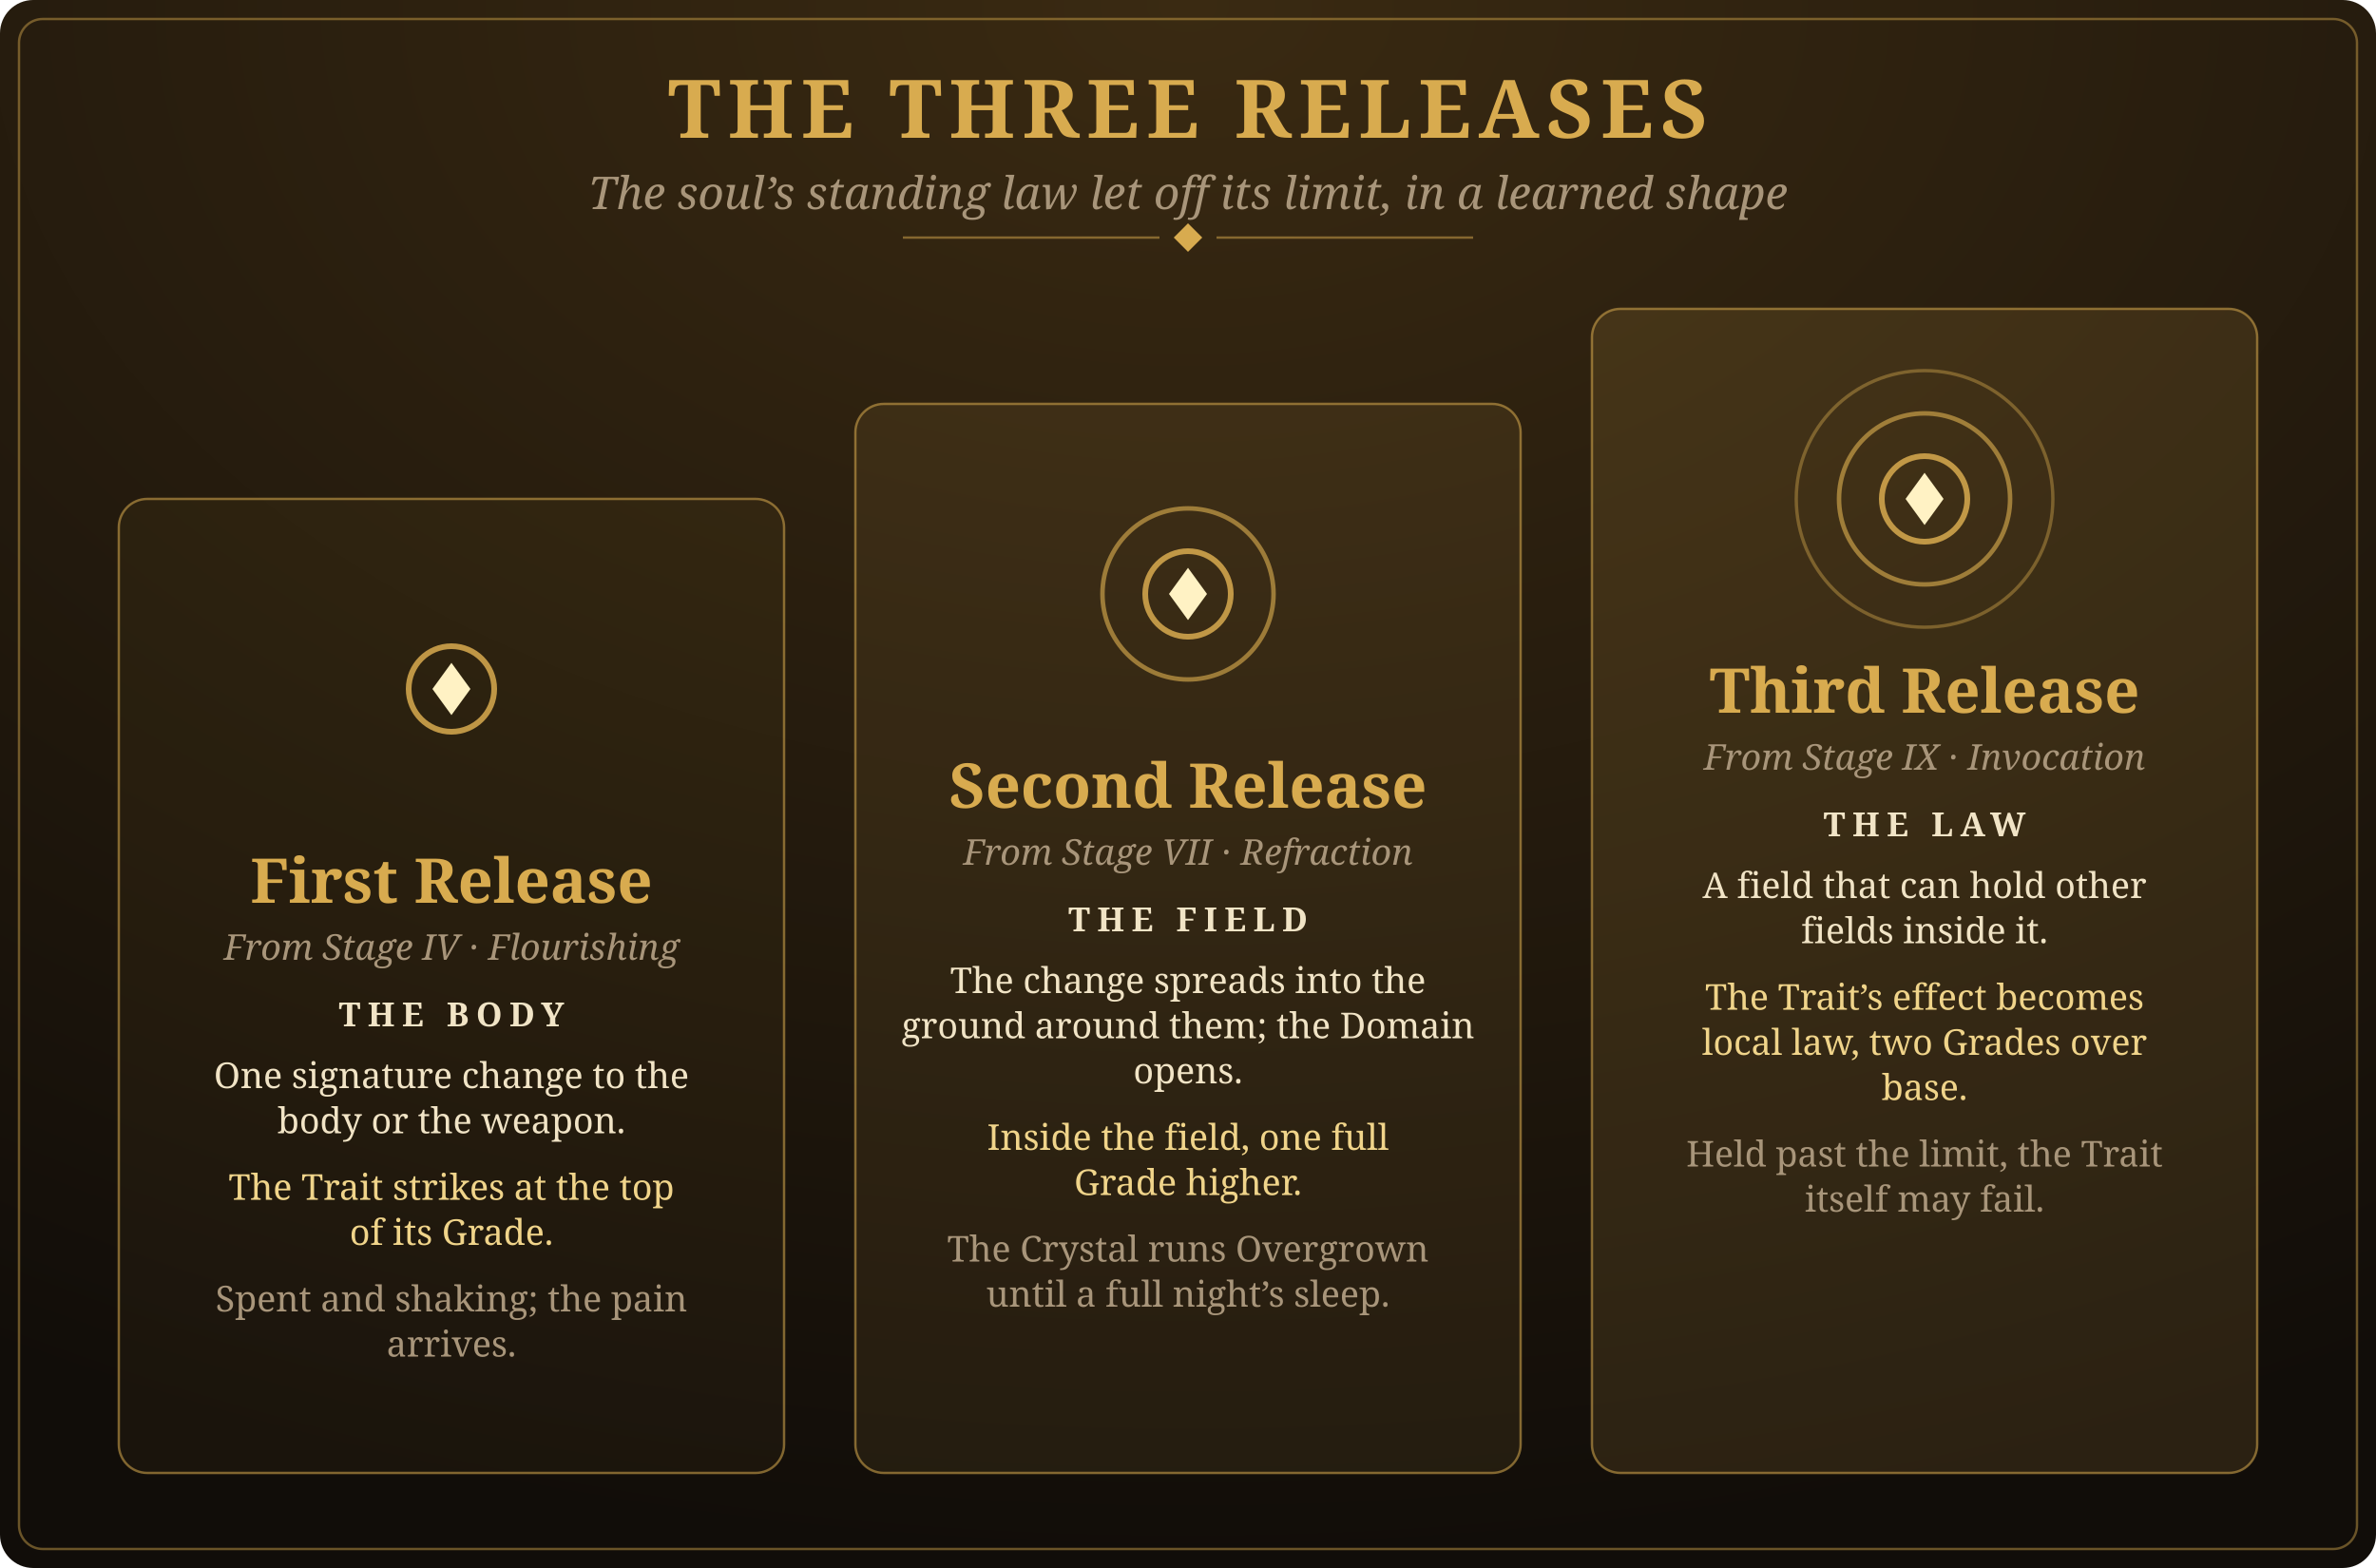
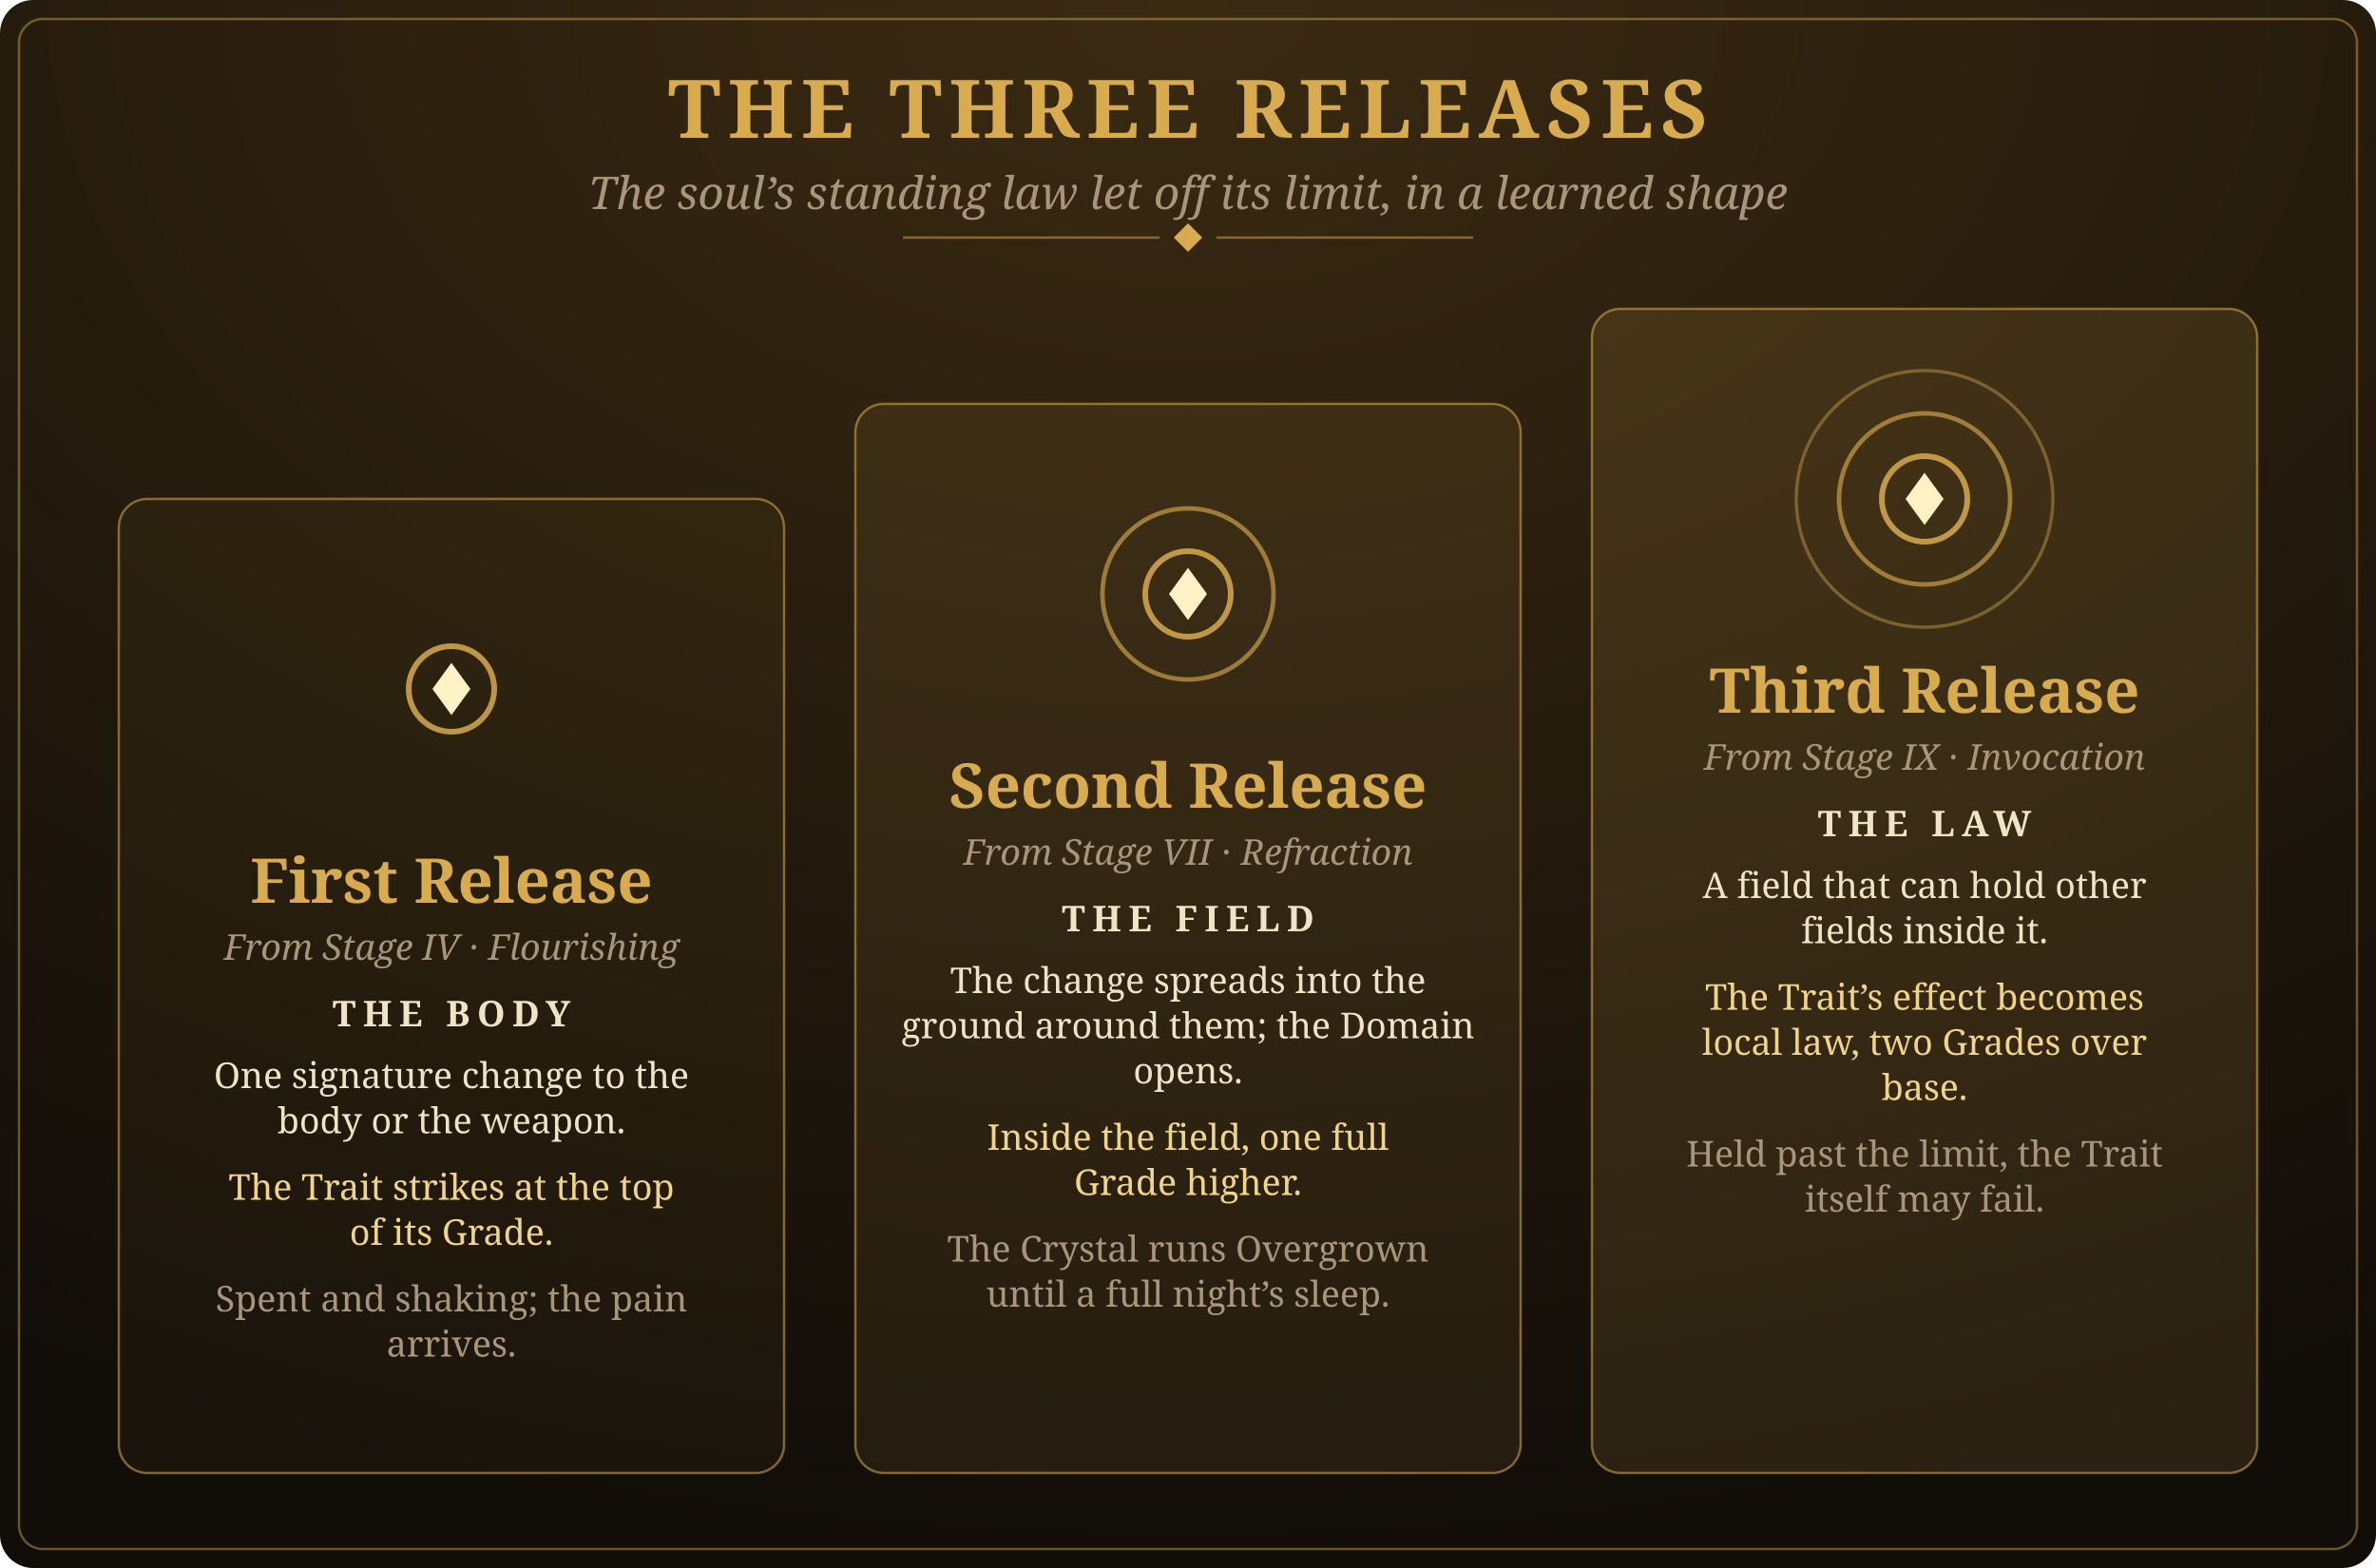
<svg xmlns="http://www.w3.org/2000/svg" viewBox="0 0 1000 660" font-family="'Cormorant Garamond', 'EB Garamond', Garamond, Georgia, serif">
  <defs>
    <radialGradient id="glow" cx=".5" cy="0" r="1">
      <stop offset="0" stop-color="#3a2a12" />
      <stop offset="1" stop-color="#110d09" />
    </radialGradient>
  </defs>
  <rect width="1000" height="660" rx="14" fill="url(#glow)" />
  <rect x="8" y="8" width="984" height="644" rx="10" fill="none" stroke="#d8ab4f" stroke-opacity=".45" />
  <text x="500.0" y="58" text-anchor="middle" fill="#d8ab4f" font-size="34" font-weight="600" letter-spacing="3">THE THREE RELEASES</text>
  <text x="500.0" y="88" text-anchor="middle" fill="#a8957a" font-size="19" font-style="italic" font-family="'Crimson Pro', Georgia, serif">The soul’s standing law let off its limit, in a learned shape</text>
  <path d="M380.0 100 L488.0 100 M512.0 100 L620.0 100" stroke="#d8ab4f" stroke-opacity=".5" />
  <polygon points="500.0,94 506.0,100 500.0,106 494.0,100" fill="#d8ab4f" />
  <rect x="50" y="210" width="280" height="410" rx="12" fill="#d8ab4f" fill-opacity="0.05" stroke="#d8ab4f" stroke-opacity=".55" />
  <circle cx="190" cy="290" r="18" fill="none" stroke="#d8ab4f" stroke-opacity="0.85" stroke-width="2.4" />
  <polygon points="190,279 198,290 190,301 182,290" fill="#fff2c4" />
  <text x="190" y="380" font-size="26" fill="#d8ab4f" text-anchor="middle" font-weight="600">First Release</text>
  <text x="190" y="404" font-size="15" fill="#a8957a" text-anchor="middle" font-weight="normal" font-style="italic" font-family="'Crimson Pro', Georgia, serif">From Stage IV · Flourishing</text>
-   <text x="190" y="432" font-size="14" fill="#f1e4c6" text-anchor="middle" font-weight="600" letter-spacing="3">THE BODY</text>
+   <text x="190" y="432" font-size="15" fill="#f1e4c6" text-anchor="middle" font-weight="600" letter-spacing="3">THE BODY</text>
  <text x="190" y="458" font-size="15" fill="#f1e4c6" text-anchor="middle" font-weight="normal" font-family="'Crimson Pro', Georgia, serif">One signature change to the</text>
  <text x="190" y="477" font-size="15" fill="#f1e4c6" text-anchor="middle" font-weight="normal" font-family="'Crimson Pro', Georgia, serif">body or the weapon.</text>
  <text x="190" y="505" font-size="15" fill="#f0d48a" text-anchor="middle" font-weight="normal" font-family="'Crimson Pro', Georgia, serif">The Trait strikes at the top</text>
  <text x="190" y="524" font-size="15" fill="#f0d48a" text-anchor="middle" font-weight="normal" font-family="'Crimson Pro', Georgia, serif">of its Grade.</text>
  <text x="190" y="552" font-size="15" fill="#a8957a" text-anchor="middle" font-weight="normal" font-family="'Crimson Pro', Georgia, serif">Spent and shaking; the pain</text>
  <text x="190" y="571" font-size="15" fill="#a8957a" text-anchor="middle" font-weight="normal" font-family="'Crimson Pro', Georgia, serif">arrives.</text>
  <rect x="360" y="170" width="280" height="450" rx="12" fill="#d8ab4f" fill-opacity="0.09" stroke="#d8ab4f" stroke-opacity=".55" />
  <circle cx="500" cy="250" r="18" fill="none" stroke="#d8ab4f" stroke-opacity="0.85" stroke-width="2.4" />
  <circle cx="500" cy="250" r="36" fill="none" stroke="#d8ab4f" stroke-opacity="0.63" stroke-width="1.9" />
  <polygon points="500,239 508,250 500,261 492,250" fill="#fff2c4" />
  <text x="500" y="340" font-size="26" fill="#d8ab4f" text-anchor="middle" font-weight="600">Second Release</text>
  <text x="500" y="364" font-size="15" fill="#a8957a" text-anchor="middle" font-weight="normal" font-style="italic" font-family="'Crimson Pro', Georgia, serif">From Stage VII · Refraction</text>
-   <text x="500" y="392" font-size="14" fill="#f1e4c6" text-anchor="middle" font-weight="600" letter-spacing="3">THE FIELD</text>
+   <text x="500" y="392" font-size="15" fill="#f1e4c6" text-anchor="middle" font-weight="600" letter-spacing="3">THE FIELD</text>
  <text x="500" y="418" font-size="15" fill="#f1e4c6" text-anchor="middle" font-weight="normal" font-family="'Crimson Pro', Georgia, serif">The change spreads into the</text>
  <text x="500" y="437" font-size="15" fill="#f1e4c6" text-anchor="middle" font-weight="normal" font-family="'Crimson Pro', Georgia, serif">ground around them; the Domain</text>
  <text x="500" y="456" font-size="15" fill="#f1e4c6" text-anchor="middle" font-weight="normal" font-family="'Crimson Pro', Georgia, serif">opens.</text>
  <text x="500" y="484" font-size="15" fill="#f0d48a" text-anchor="middle" font-weight="normal" font-family="'Crimson Pro', Georgia, serif">Inside the field, one full</text>
  <text x="500" y="503" font-size="15" fill="#f0d48a" text-anchor="middle" font-weight="normal" font-family="'Crimson Pro', Georgia, serif">Grade higher.</text>
  <text x="500" y="531" font-size="15" fill="#a8957a" text-anchor="middle" font-weight="normal" font-family="'Crimson Pro', Georgia, serif">The Crystal runs Overgrown</text>
  <text x="500" y="550" font-size="15" fill="#a8957a" text-anchor="middle" font-weight="normal" font-family="'Crimson Pro', Georgia, serif">until a full night’s sleep.</text>
  <rect x="670" y="130" width="280" height="490" rx="12" fill="#d8ab4f" fill-opacity="0.13" stroke="#d8ab4f" stroke-opacity=".55" />
  <circle cx="810" cy="210" r="18" fill="none" stroke="#d8ab4f" stroke-opacity="0.85" stroke-width="2.4" />
  <circle cx="810" cy="210" r="36" fill="none" stroke="#d8ab4f" stroke-opacity="0.63" stroke-width="1.9" />
  <circle cx="810" cy="210" r="54" fill="none" stroke="#d8ab4f" stroke-opacity="0.41" stroke-width="1.4" />
  <polygon points="810,199 818,210 810,221 802,210" fill="#fff2c4" />
  <text x="810" y="300" font-size="26" fill="#d8ab4f" text-anchor="middle" font-weight="600">Third Release</text>
  <text x="810" y="324" font-size="15" fill="#a8957a" text-anchor="middle" font-weight="normal" font-style="italic" font-family="'Crimson Pro', Georgia, serif">From Stage IX · Invocation</text>
-   <text x="810" y="352" font-size="14" fill="#f1e4c6" text-anchor="middle" font-weight="600" letter-spacing="3">THE LAW</text>
+   <text x="810" y="352" font-size="15" fill="#f1e4c6" text-anchor="middle" font-weight="600" letter-spacing="3">THE LAW</text>
  <text x="810" y="378" font-size="15" fill="#f1e4c6" text-anchor="middle" font-weight="normal" font-family="'Crimson Pro', Georgia, serif">A field that can hold other</text>
  <text x="810" y="397" font-size="15" fill="#f1e4c6" text-anchor="middle" font-weight="normal" font-family="'Crimson Pro', Georgia, serif">fields inside it.</text>
  <text x="810" y="425" font-size="15" fill="#f0d48a" text-anchor="middle" font-weight="normal" font-family="'Crimson Pro', Georgia, serif">The Trait’s effect becomes</text>
  <text x="810" y="444" font-size="15" fill="#f0d48a" text-anchor="middle" font-weight="normal" font-family="'Crimson Pro', Georgia, serif">local law, two Grades over</text>
  <text x="810" y="463" font-size="15" fill="#f0d48a" text-anchor="middle" font-weight="normal" font-family="'Crimson Pro', Georgia, serif">base.</text>
  <text x="810" y="491" font-size="15" fill="#a8957a" text-anchor="middle" font-weight="normal" font-family="'Crimson Pro', Georgia, serif">Held past the limit, the Trait</text>
  <text x="810" y="510" font-size="15" fill="#a8957a" text-anchor="middle" font-weight="normal" font-family="'Crimson Pro', Georgia, serif">itself may fail.</text>
</svg>
